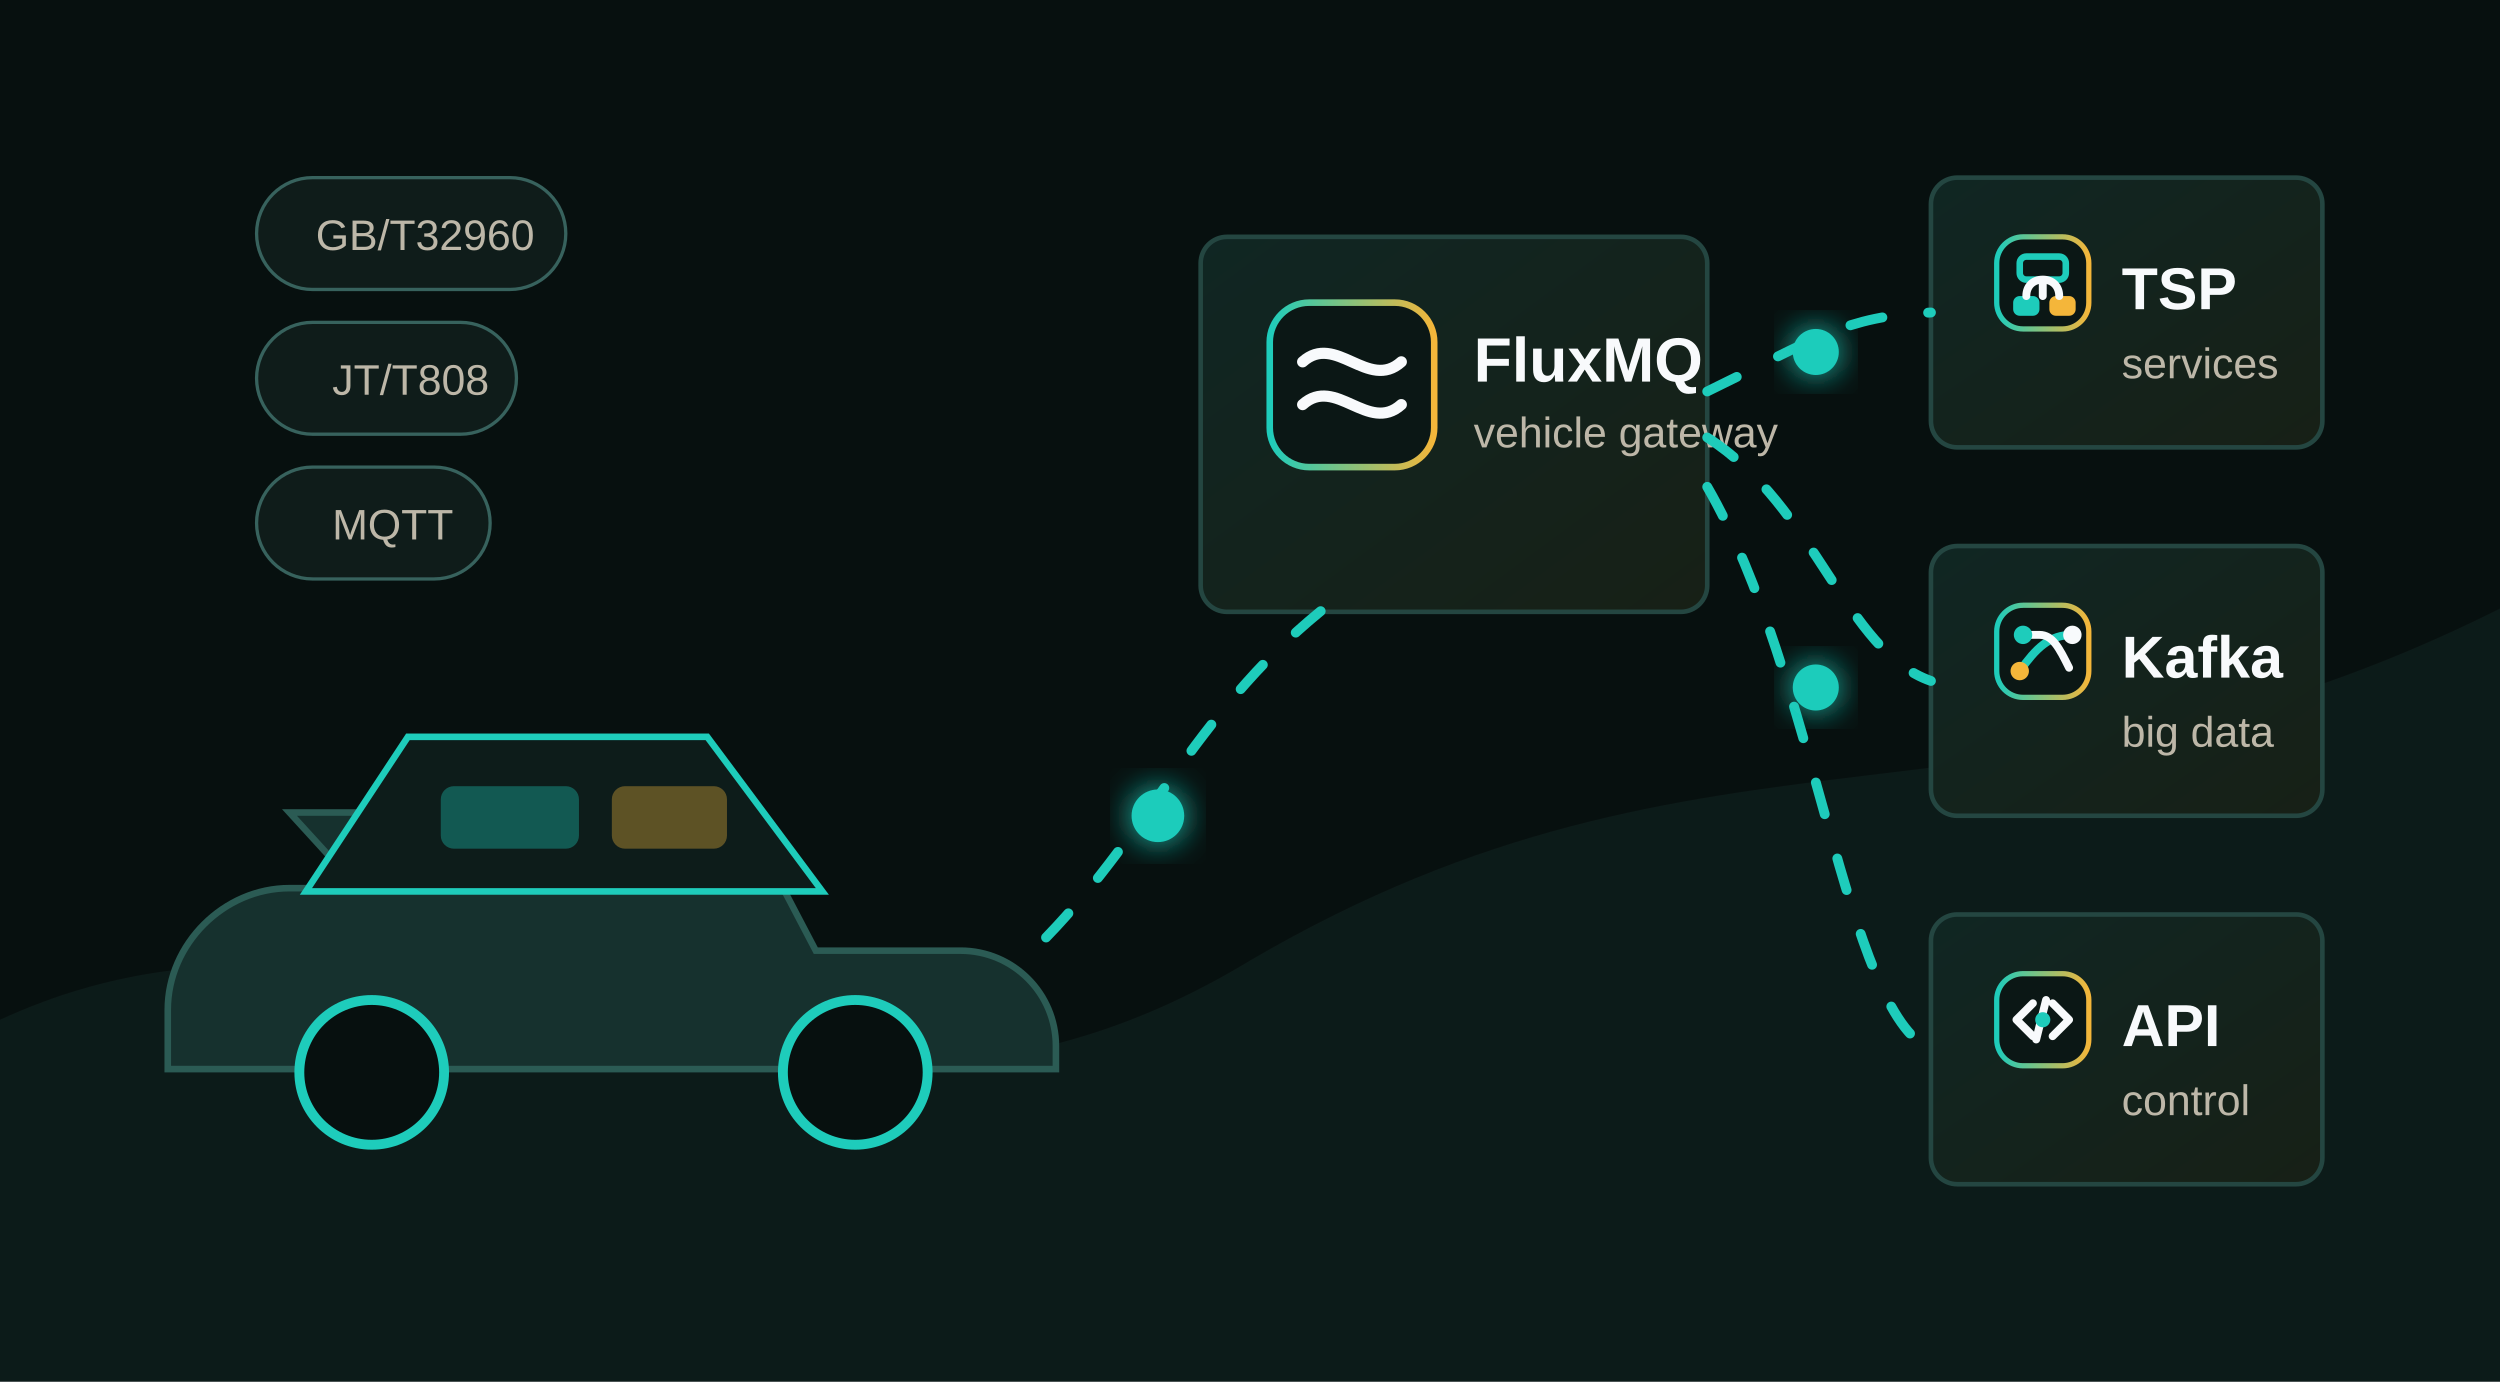
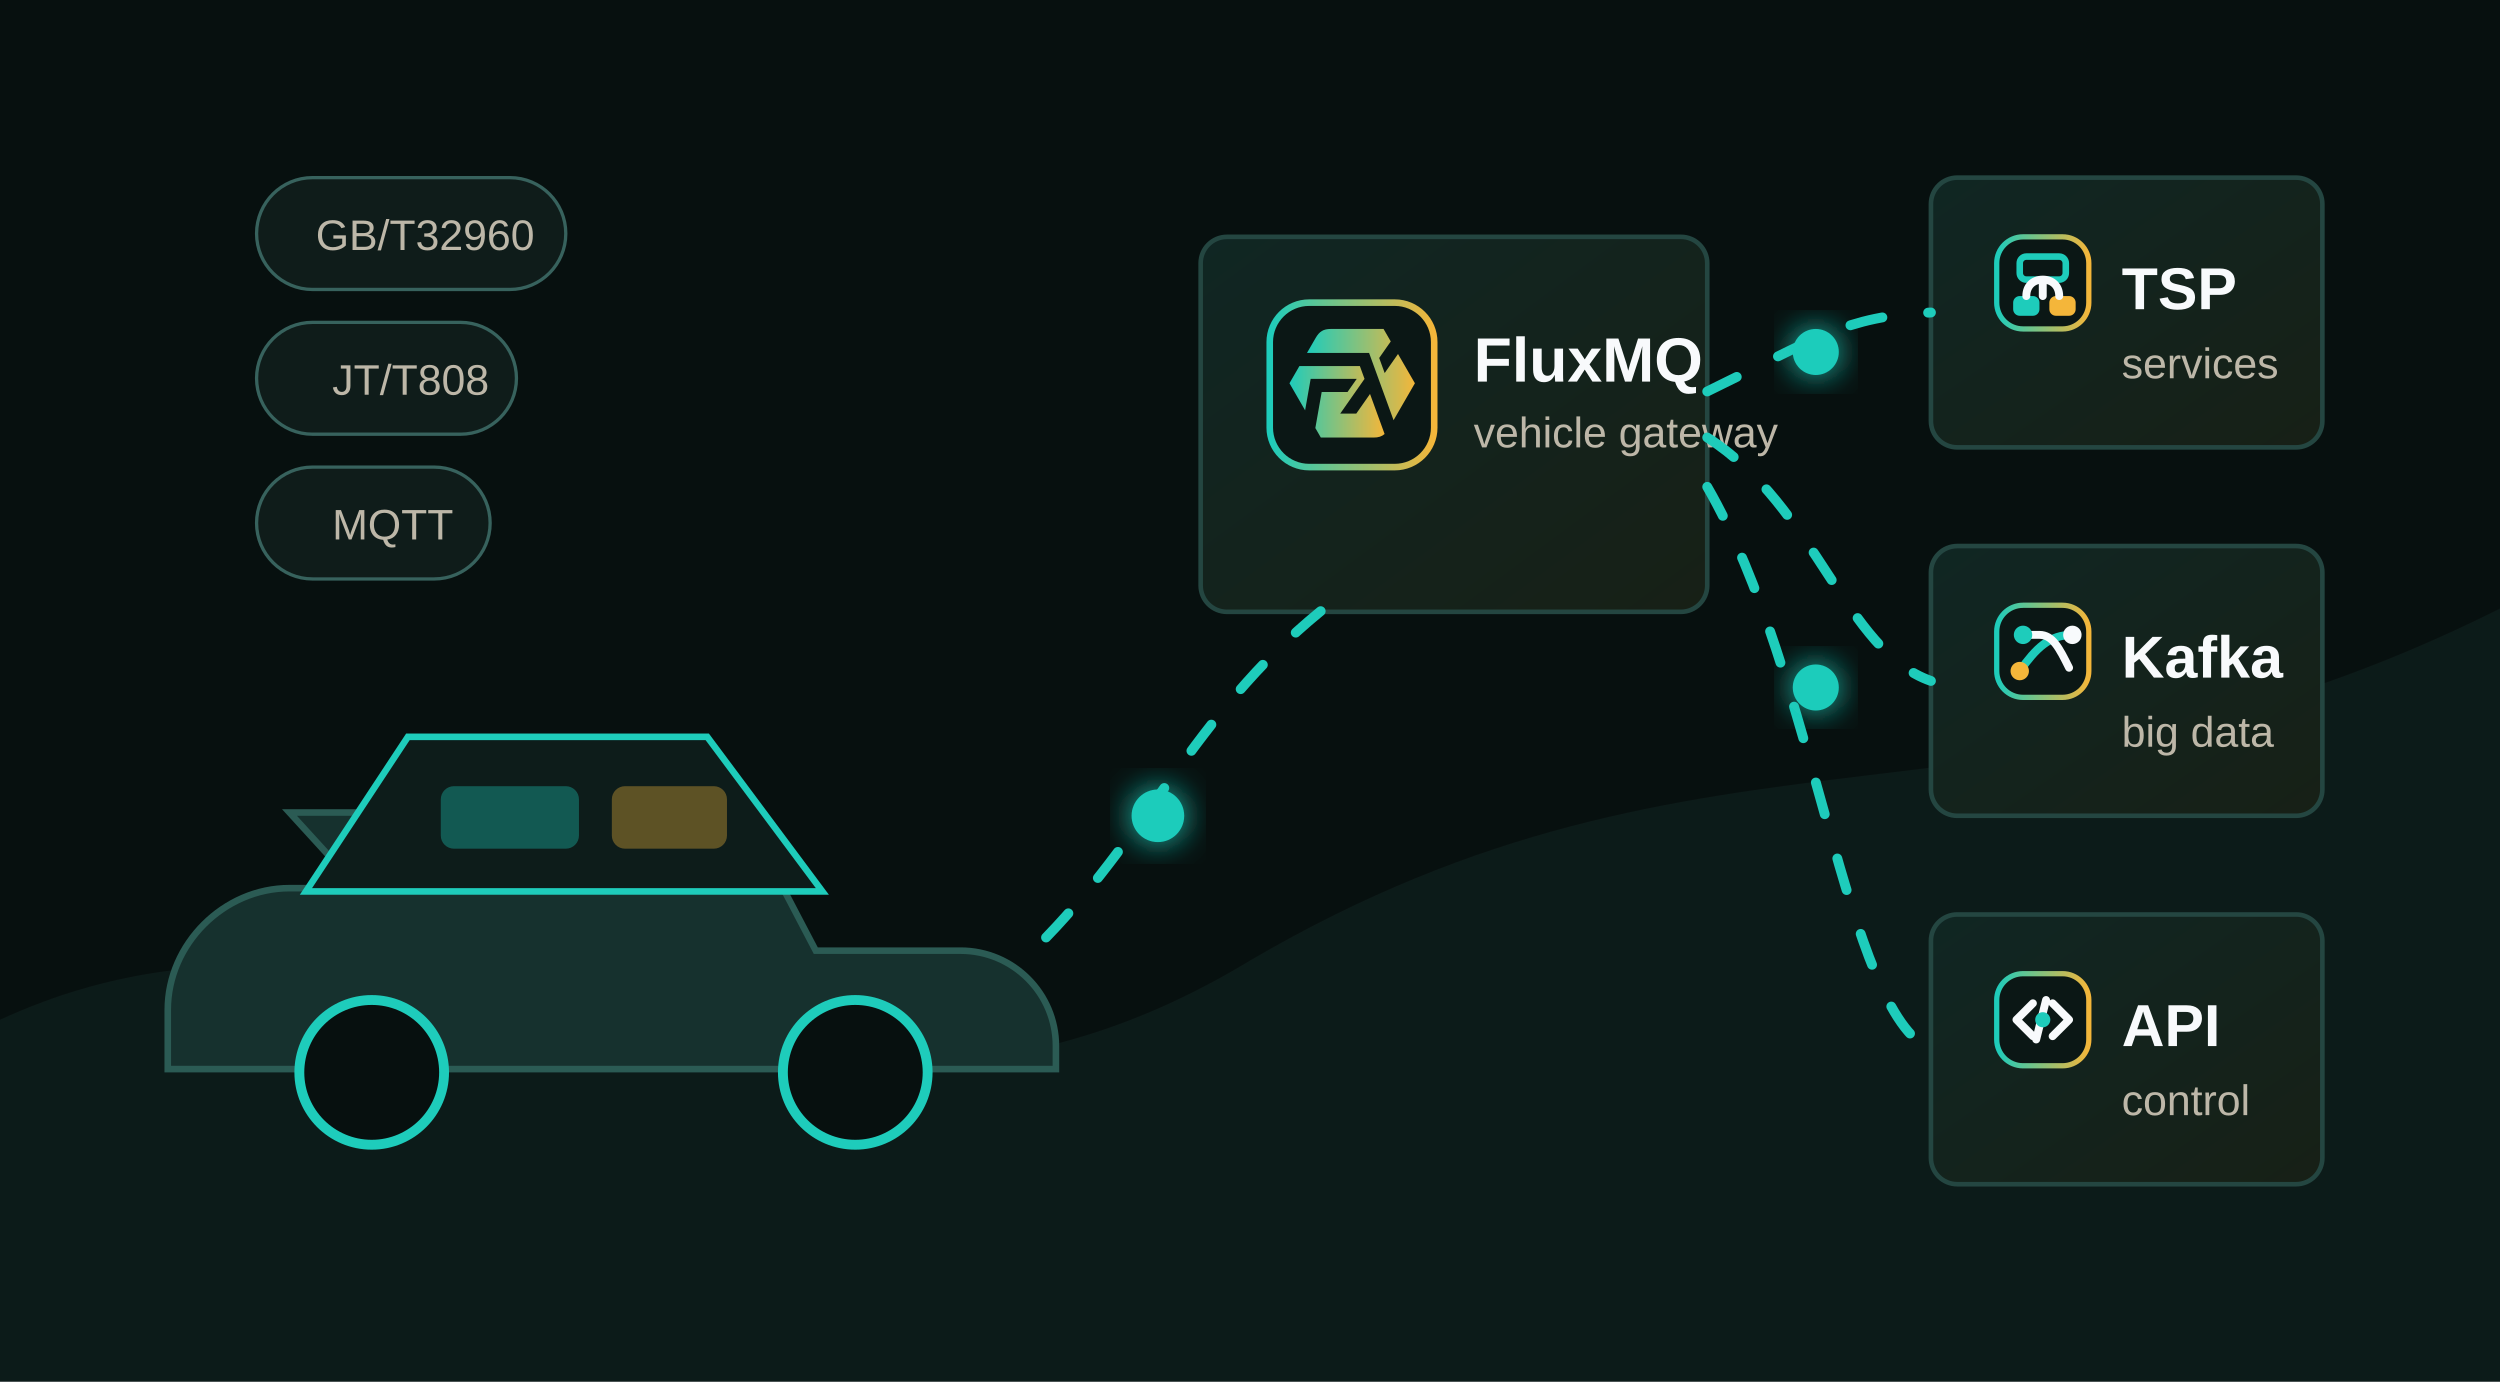
<svg xmlns="http://www.w3.org/2000/svg" viewBox="0 0 760 420" role="img" aria-labelledby="title desc">
  <defs>
    <linearGradient id="panel" x1="0" x2="1" y1="0" y2="1">
      <stop offset="0" stop-color="#102623" />
      <stop offset="1" stop-color="#172016" />
    </linearGradient>
    <linearGradient id="accent" x1="0" x2="1">
      <stop offset="0" stop-color="#1eccbb" />
      <stop offset="1" stop-color="#f4b63a" />
    </linearGradient>
    <filter id="glow" x="-40%" y="-40%" width="180%" height="180%">
      <feGaussianBlur stdDeviation="5" result="blur" />
      <feMerge>
        <feMergeNode in="blur" />
        <feMergeNode in="SourceGraphic" />
      </feMerge>
    </filter>
    <style>
      .bg{fill:#07100f}
      .card{fill:url(#panel);stroke:#244641;stroke-width:1.4}
      .line{fill:none;stroke:#1eccbb;stroke-width:3;stroke-linecap:round;stroke-dasharray:10 14;animation:dash 3.8s linear infinite}
      .pulse{fill:#1eccbb;filter:url(#glow);animation:pulse 2.4s ease-in-out infinite}
      .pulse2{animation-delay:.8s}
      .pulse3{animation-delay:1.4s}
      .label{font:600 18px Arial,sans-serif;fill:#f8fafc}
      .small{font:500 13px Arial,sans-serif;fill:#bdb7a8}
      .chip{fill:#0f1c1a;stroke:#37625d;stroke-width:1}
      .wheel{fill:#07100f;stroke:#1eccbb;stroke-width:3}
      .logoBox{fill:#0b1715;stroke:url(#accent);stroke-width:2}
-       .logoWave{fill:none;stroke:#f8fafc;stroke-width:3.4;stroke-linecap:round}
+       .fluxMark{fill:url(#accent)}
      .logoName{font:700 19px Arial,sans-serif;fill:#f8fafc}
      .sysBox{fill:#0b1715;stroke:url(#accent);stroke-width:1.6}
      .sysLine{fill:none;stroke:#f8fafc;stroke-width:2.4;stroke-linecap:round;stroke-linejoin:round}
      .sysAccent{fill:#1eccbb}
      .sysGold{fill:#f4b63a}
      @keyframes dash{to{stroke-dashoffset:-96}}
      @keyframes pulse{0%,100%{opacity:.35;transform:scale(.92);transform-origin:center}50%{opacity:1;transform:scale(1.08);transform-origin:center}}
      @keyframes float{0%,100%{transform:translateY(0)}50%{transform:translateY(-9px)}}
      .float{animation:float 4s ease-in-out infinite}
    </style>
  </defs>
  <rect class="bg" width="760" height="420" />
  <path d="M0 310 C130 250 235 380 380 292 C520 210 610 260 760 185 L760 420 L0 420Z" fill="#10201e" opacity=".65" />
  <g class="float">
    <path d="M88 247h138l22 42h44c16 0 29 13 29 29v7H51v-18c0-20 17-37 37-37h21z" fill="#16312e" stroke="#2b5b54" stroke-width="2" />
    <path d="M124 224h91l35 47H93z" fill="#0d1c1a" stroke="#1eccbb" stroke-width="2" />
    <circle class="wheel" cx="113" cy="326" r="22" />
    <circle class="wheel" cx="260" cy="326" r="22" />
    <rect x="134" y="239" width="42" height="19" rx="4" fill="#1eccbb" opacity=".35" />
    <rect x="186" y="239" width="35" height="19" rx="4" fill="#f4b63a" opacity=".35" />
  </g>
  <g>
    <rect class="card" x="365" y="72" width="154" height="114" rx="8" />
    <g transform="translate(386 92)">
      <rect class="logoBox" width="50" height="50" rx="12" />
-       <path class="logoWave" d="M10 18c10-9 20 9 30 0" />
-       <path class="logoWave" d="M10 31c10-9 20 9 30 0" />
+       <g transform="translate(6 8) scale(.31)">
+         <path class="fluxMark" fill-rule="evenodd" clip-rule="evenodd" d="M93.285 102.997C90.554 105.461 87.239 106.516 82.439 106.516H30.757L25.366 97.184L31.595 61.852H56.911L65.934 48.965H20.777L15.336 79.82L0 53.258L9.741 36.38H69.024L73.606 48.965L49.76 83.023H65.491L78.99 63.745L93.278 102.997H93.285Z" />
+         <path class="fluxMark" fill-rule="evenodd" clip-rule="evenodd" d="M78.061 23.494H17.194L25.683 8.791C29.314 2.499 33.185 0 40.575 0H92.257L99.323 12.246L87.978 28.456L93.355 43.236L106.432 24.556L123 53.251L102.075 89.491L78.054 23.487L78.061 23.494Z" />
+       </g>
    </g>
    <text class="logoName" x="448" y="116">FluxMQ</text>
    <text class="small" x="448" y="136">vehicle gateway</text>
  </g>
  <g>
    <rect class="card" x="587" y="54" width="119" height="82" rx="8" />
    <g transform="translate(607 72)">
      <rect class="sysBox" width="28" height="28" rx="8" />
      <rect x="7" y="6" width="14" height="7" rx="2" fill="none" stroke="#1eccbb" stroke-width="2" />
      <rect x="5" y="18" width="8" height="6" rx="2" class="sysAccent" />
      <rect x="16" y="18" width="8" height="6" rx="2" class="sysGold" />
      <path class="sysLine" d="M14 13v5M9 18c0-3 2-5 5-5M19 18c0-3-2-5-5-5" />
    </g>
    <text class="label" x="645" y="94">TSP</text>
    <text class="small" x="645" y="115">services</text>
    <rect class="card" x="587" y="166" width="119" height="82" rx="8" />
    <g transform="translate(607 184)">
      <rect class="sysBox" width="28" height="28" rx="8" />
      <path d="M7 20c5-7 9-11 16-11" fill="none" stroke="#1eccbb" stroke-width="2.5" stroke-linecap="round" />
      <path class="sysLine" d="M8 9h5c4 0 6 4 9 10" />
      <circle class="sysAccent" cx="8" cy="9" r="2.8" />
      <circle class="sysGold" cx="7" cy="20" r="2.8" />
      <circle cx="23" cy="9" r="2.8" fill="#f8fafc" />
    </g>
    <text class="label" x="645" y="206">Kafka</text>
    <text class="small" x="645" y="227">big data</text>
    <rect class="card" x="587" y="278" width="119" height="82" rx="8" />
    <g transform="translate(607 296)">
      <rect class="sysBox" width="28" height="28" rx="8" />
      <path class="sysLine" d="M11 9 6 14l5 5M17 9l5 5-5 5M15 8l-3 12" />
      <circle class="sysAccent" cx="14" cy="14" r="2.3" />
    </g>
    <text class="label" x="645" y="318">API</text>
    <text class="small" x="645" y="339">control</text>
  </g>
  <path class="line" d="M318 285 C350 252 365 214 405 183" />
  <path class="line" d="M519 119 C552 103 561 96 587 95" />
  <path class="line" d="M519 133 C552 154 561 198 587 207" />
  <path class="line" d="M519 148 C552 205 561 308 587 319" />
  <circle class="pulse" cx="352" cy="248" r="8" />
  <circle class="pulse pulse2" cx="552" cy="107" r="7" />
  <circle class="pulse pulse3" cx="552" cy="209" r="7" />
  <g>
    <rect class="chip" x="78" y="54" width="94" height="34" rx="17" />
    <text class="small" x="96" y="76">GB/T32960</text>
    <rect class="chip" x="78" y="98" width="79" height="34" rx="17" />
    <text class="small" x="101" y="120">JT/T808</text>
    <rect class="chip" x="78" y="142" width="71" height="34" rx="17" />
    <text class="small" x="101" y="164">MQTT</text>
  </g>
</svg>
